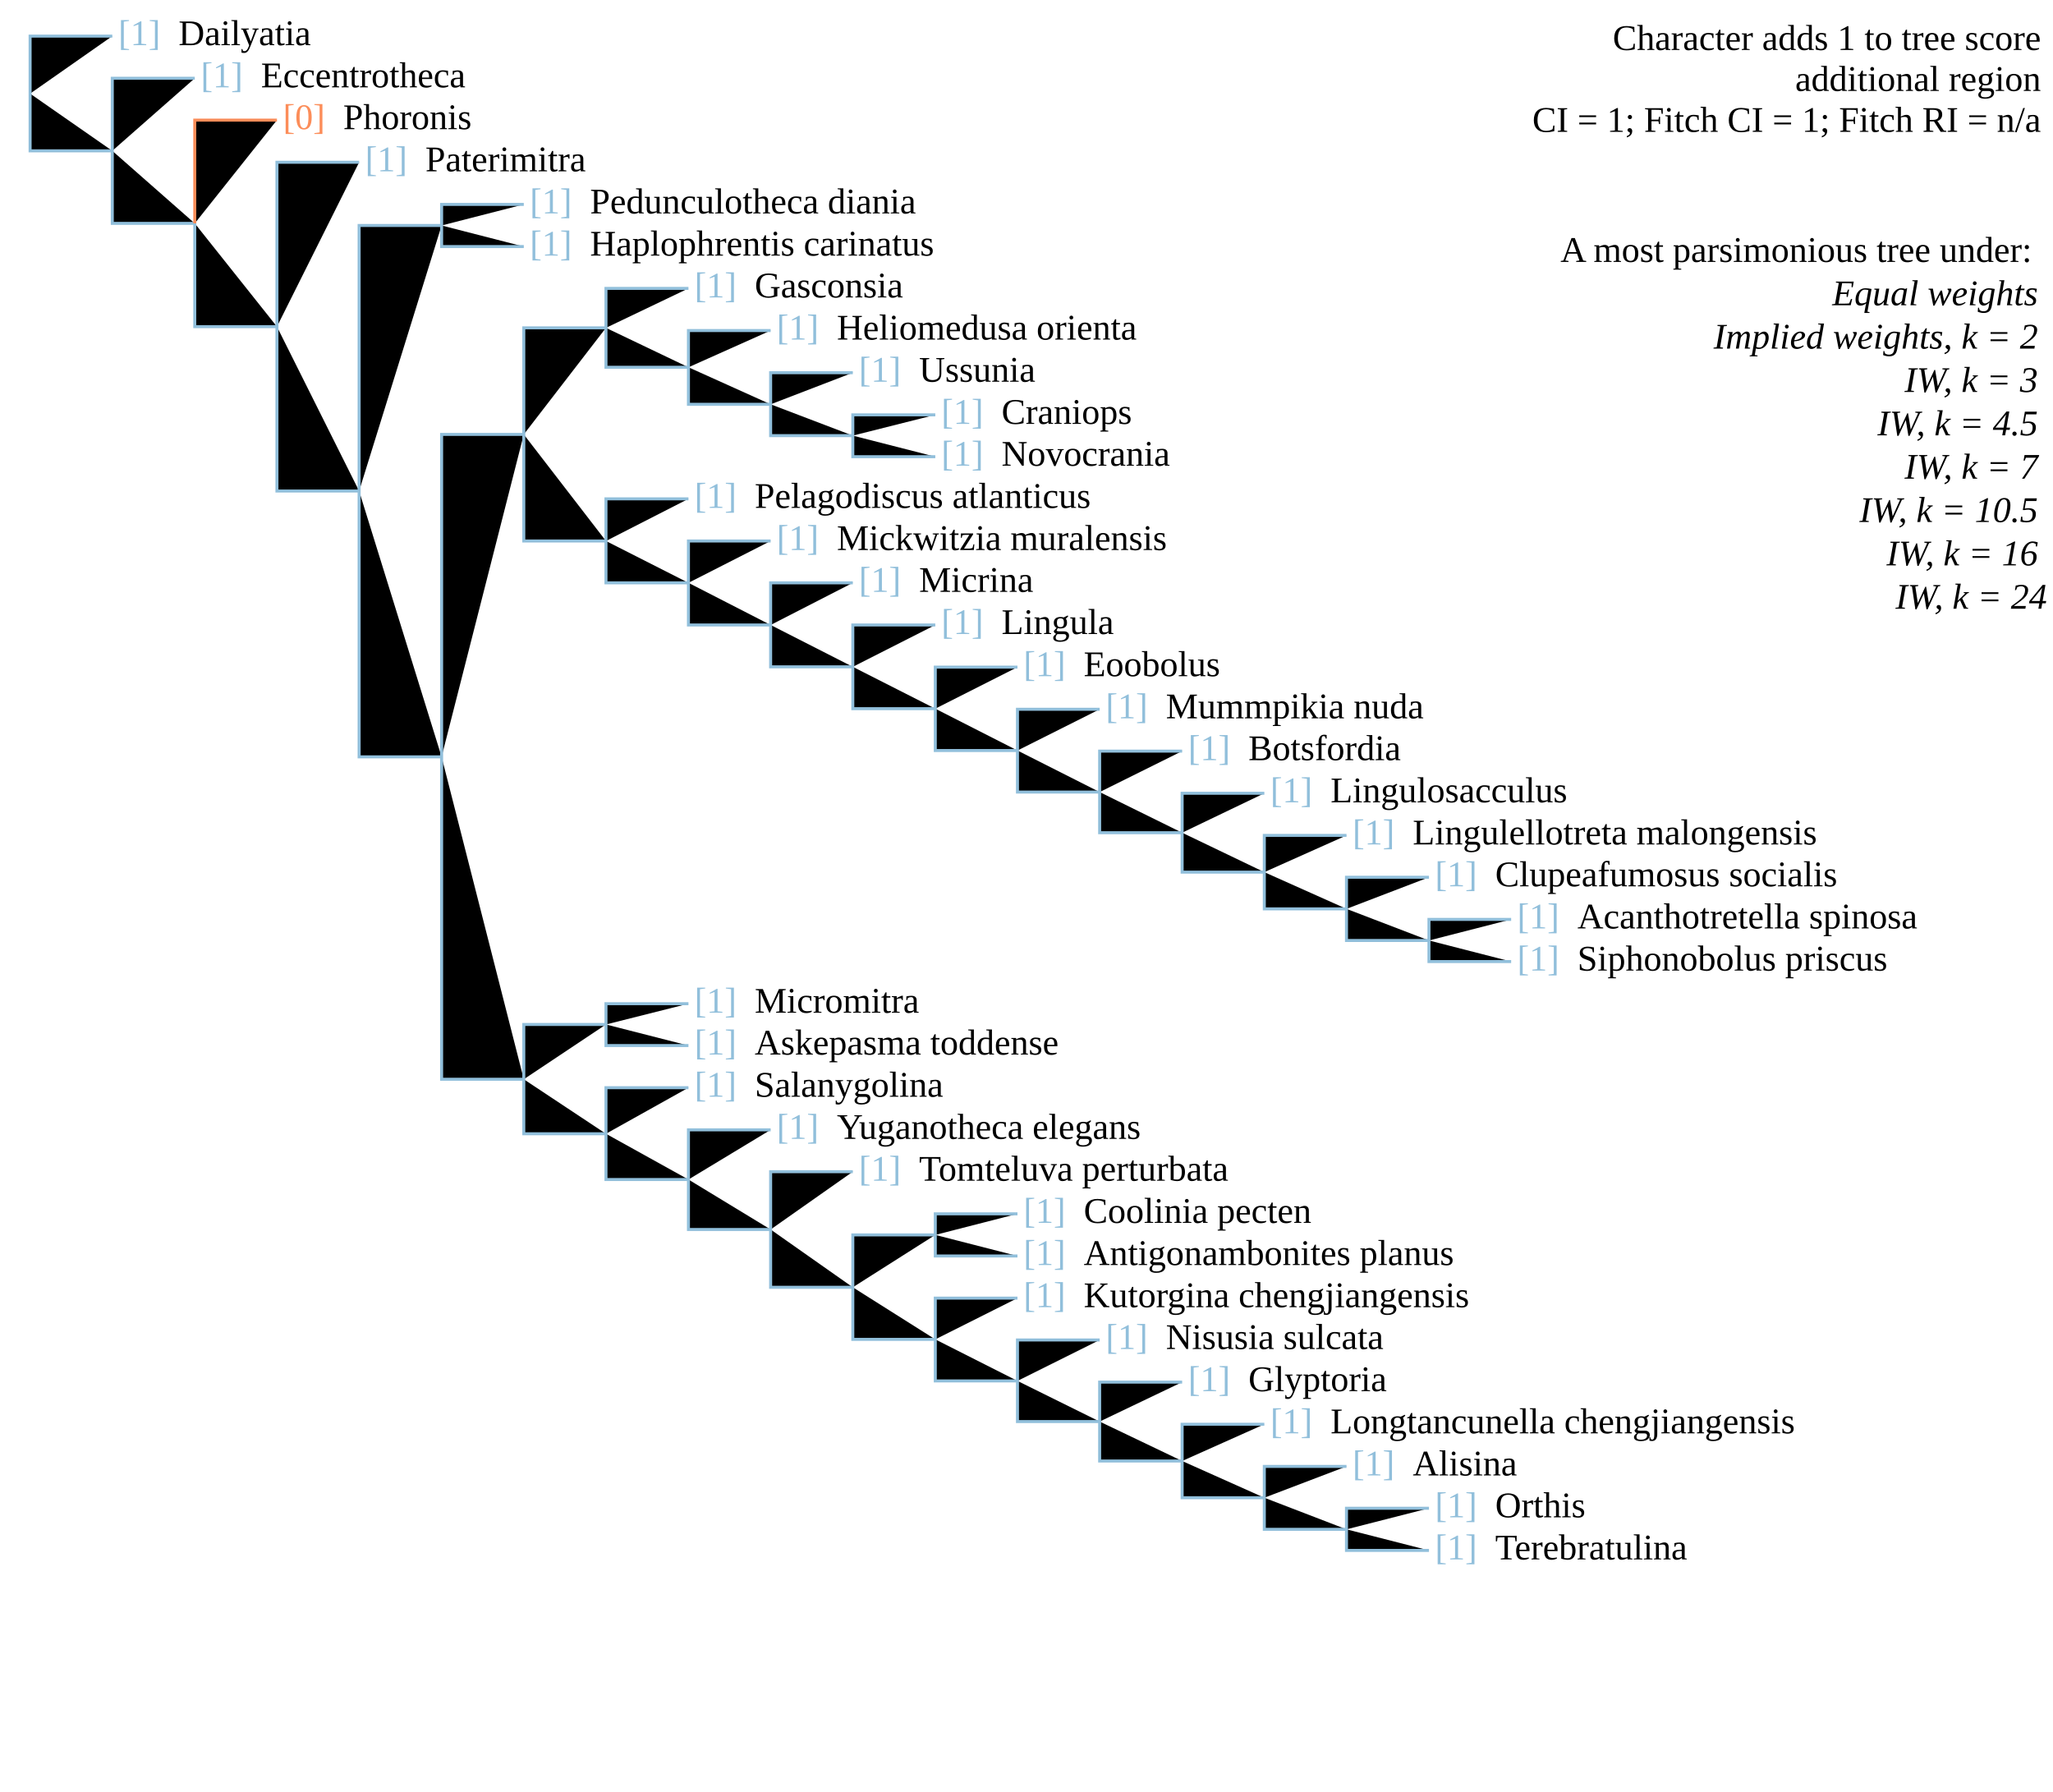
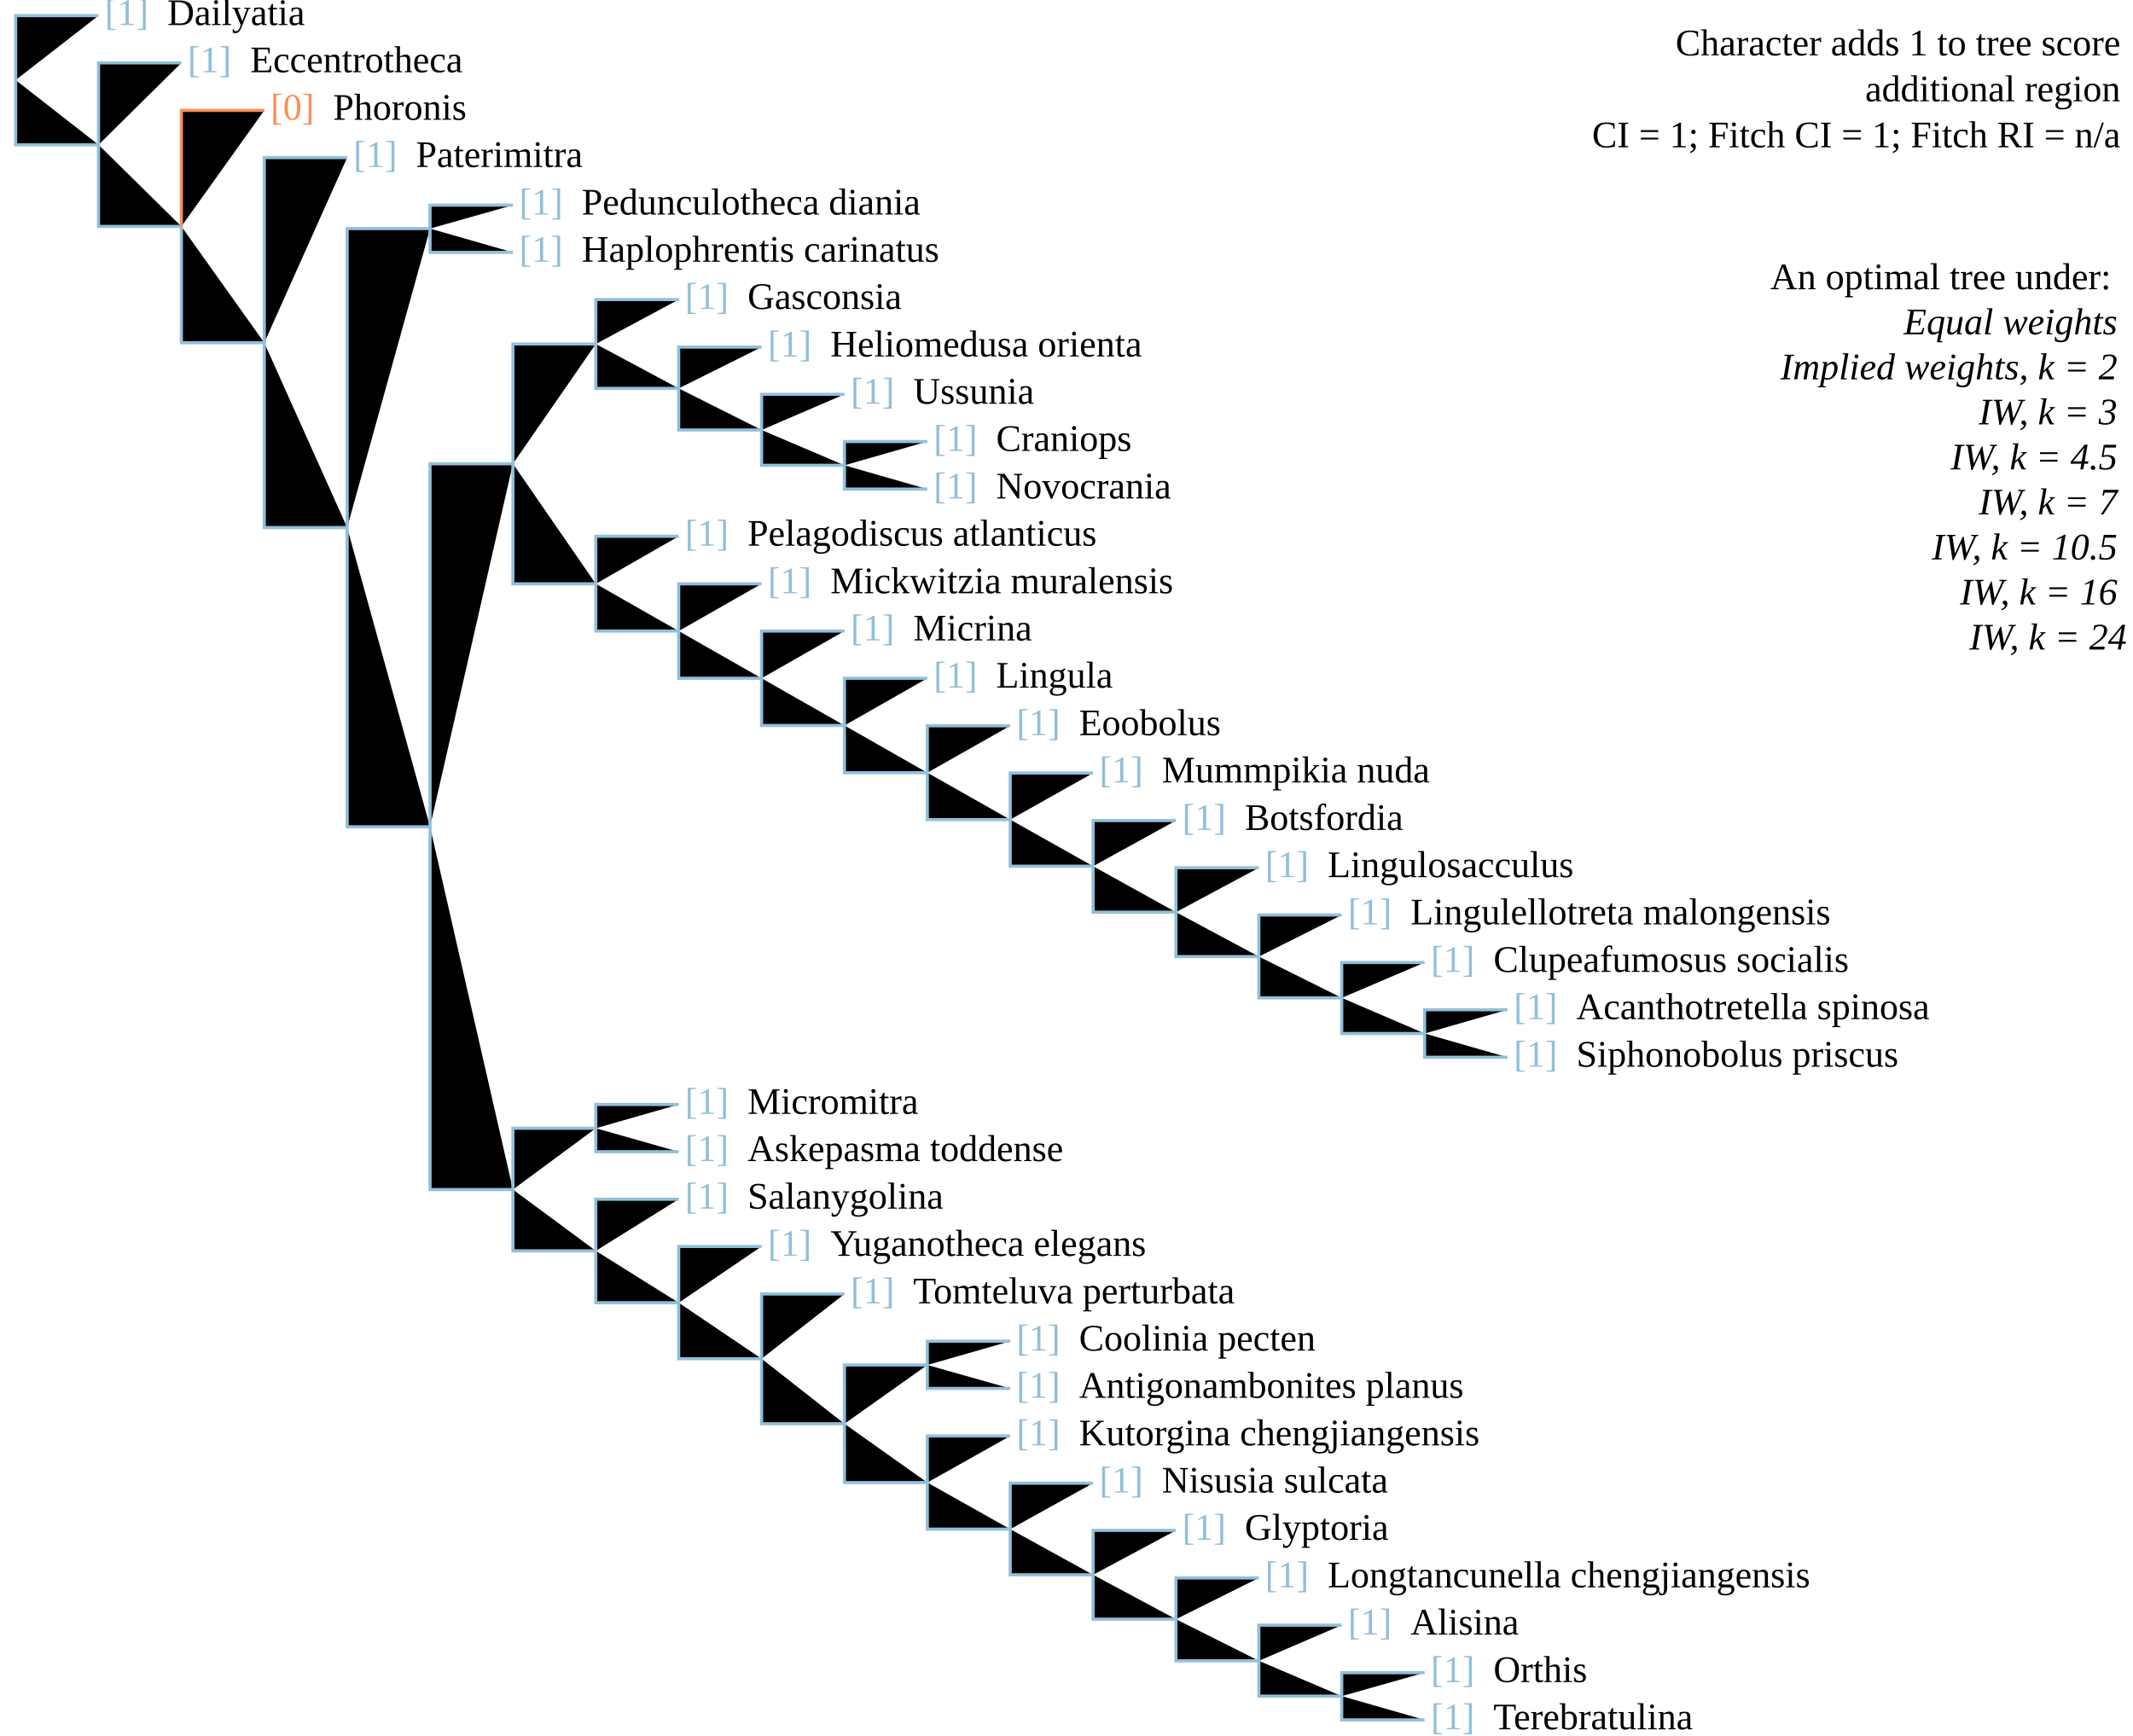
- <svg xmlns="http://www.w3.org/2000/svg" version="1.1" width="682" height="595" class="tree" char="1">
-   <text x="678" y="16.6" text-anchor="end" class="stepsLabel">Character adds <tspan class="score">1</tspan> to tree score</text>
-   <text x="678" y="30.2" text-anchor="end" class="stepsLabel">
+ <svg xmlns="http://www.w3.org/2000/svg" version="1.1" width="682" height="555" class="tree" char="1">
+   <text x="678" y="17.7" text-anchor="end" class="stepsLabel">Character adds <tspan class="score">1</tspan> to tree score</text>
+   <text x="678" y="32.4" text-anchor="end" class="stepsLabel">
    <tspan class="score" /> additional region</text>
-   <text x="678" y="43.8" text-anchor="end" class="stepsLabel">CI = 1; Fitch CI = 1; Fitch RI = n/a</text>
-   <text x="678" y="71" text-anchor="end" class="stepsLabel">
-     <tspan dy="16">A most parsimonious tree under:</tspan>
+   <text x="678" y="47.1" text-anchor="end" class="stepsLabel">CI = 1; Fitch CI = 1; Fitch RI = n/a</text>
+   <text x="678" y="76.5" text-anchor="end" class="stepsLabel">
+     <tspan dy="16">An optimal tree under:</tspan>
    <tspan x="680" style="font-style:italic" class="thisAn" dy="1.2em">Equal weights</tspan>
    <tspan x="680" style="font-style:italic" class="notThisAn" dy="1.2em">Implied weights, k = 2</tspan>
    <tspan x="680" style="font-style:italic" class="notThisAn" dy="1.2em">IW, k = 3</tspan>
    <tspan x="680" style="font-style:italic" class="notThisAn" dy="1.2em">IW, k = 4.5</tspan>
    <tspan x="680" style="font-style:italic" class="notThisAn" dy="1.2em">IW, k = 7</tspan>
    <tspan x="680" style="font-style:italic" class="notThisAn" dy="1.2em">IW, k = 10.5</tspan>
    <tspan x="680" style="font-style:italic" class="notThisAn" dy="1.2em">IW, k = 16</tspan>
    <tspan x="680" style="font-style:italic" class="notThisAn" dy="1.2em">IW, k = 24</tspan>
  </text>
-   <text x="39.3" y="15" fill="#91bfdb" class="flag">[1]</text>
-   <text x="59.3" y="15" class="taxonLabel">Dailyatia</text>
-   <text x="66.7" y="29" fill="#91bfdb" class="flag">[1]</text>
-   <text x="86.7" y="29" class="taxonLabel">Eccentrotheca</text>
-   <text x="94" y="42.9" fill="#fc8d59" class="flag">[0]</text>
-   <text x="114" y="42.9" class="taxonLabel">Phoronis</text>
-   <text x="121.3" y="56.9" fill="#91bfdb" class="flag">[1]</text>
-   <text x="141.3" y="56.9" class="taxonLabel">Paterimitra</text>
-   <text x="176" y="70.9" fill="#91bfdb" class="flag">[1]</text>
-   <text x="196" y="70.9" class="taxonLabel">Pedunculotheca diania</text>
-   <text x="176" y="84.9" fill="#91bfdb" class="flag">[1]</text>
-   <text x="196" y="84.9" class="taxonLabel">Haplophrentis carinatus</text>
-   <text x="230.7" y="98.8" fill="#91bfdb" class="flag">[1]</text>
-   <text x="250.7" y="98.8" class="taxonLabel">Gasconsia</text>
-   <text x="258" y="112.8" fill="#91bfdb" class="flag">[1]</text>
-   <text x="278" y="112.8" class="taxonLabel">Heliomedusa orienta</text>
-   <text x="285.3" y="126.8" fill="#91bfdb" class="flag">[1]</text>
-   <text x="305.3" y="126.8" class="taxonLabel">Ussunia</text>
-   <text x="312.7" y="140.8" fill="#91bfdb" class="flag">[1]</text>
-   <text x="332.7" y="140.8" class="taxonLabel">Craniops</text>
-   <text x="312.7" y="154.7" fill="#91bfdb" class="flag">[1]</text>
-   <text x="332.7" y="154.7" class="taxonLabel">Novocrania</text>
-   <text x="230.7" y="168.7" fill="#91bfdb" class="flag">[1]</text>
-   <text x="250.7" y="168.7" class="taxonLabel">Pelagodiscus atlanticus</text>
-   <text x="258" y="182.7" fill="#91bfdb" class="flag">[1]</text>
-   <text x="278" y="182.7" class="taxonLabel">Mickwitzia muralensis</text>
-   <text x="285.3" y="196.6" fill="#91bfdb" class="flag">[1]</text>
-   <text x="305.3" y="196.6" class="taxonLabel">Micrina</text>
-   <text x="312.7" y="210.6" fill="#91bfdb" class="flag">[1]</text>
-   <text x="332.7" y="210.6" class="taxonLabel">Lingula</text>
-   <text x="340" y="224.6" fill="#91bfdb" class="flag">[1]</text>
-   <text x="360" y="224.6" class="taxonLabel">Eoobolus</text>
-   <text x="367.3" y="238.6" fill="#91bfdb" class="flag">[1]</text>
-   <text x="387.3" y="238.6" class="taxonLabel">Mummpikia nuda</text>
-   <text x="394.7" y="252.5" fill="#91bfdb" class="flag">[1]</text>
-   <text x="414.7" y="252.5" class="taxonLabel">Botsfordia</text>
-   <text x="422" y="266.5" fill="#91bfdb" class="flag">[1]</text>
-   <text x="442" y="266.5" class="taxonLabel">Lingulosacculus</text>
-   <text x="449.3" y="280.5" fill="#91bfdb" class="flag">[1]</text>
-   <text x="469.3" y="280.5" class="taxonLabel">Lingulellotreta malongensis</text>
-   <text x="476.7" y="294.4" fill="#91bfdb" class="flag">[1]</text>
-   <text x="496.7" y="294.4" class="taxonLabel">Clupeafumosus socialis</text>
-   <text x="504" y="308.4" fill="#91bfdb" class="flag">[1]</text>
-   <text x="524" y="308.4" class="taxonLabel">Acanthotretella spinosa</text>
-   <text x="504" y="322.4" fill="#91bfdb" class="flag">[1]</text>
-   <text x="524" y="322.4" class="taxonLabel">Siphonobolus priscus</text>
-   <text x="230.7" y="350.3" fill="#91bfdb" class="flag">[1]</text>
-   <text x="250.7" y="350.3" class="taxonLabel">Askepasma toddense</text>
-   <text x="230.7" y="336.4" fill="#91bfdb" class="flag">[1]</text>
-   <text x="250.7" y="336.4" class="taxonLabel">Micromitra</text>
-   <text x="230.7" y="364.3" fill="#91bfdb" class="flag">[1]</text>
-   <text x="250.7" y="364.3" class="taxonLabel">Salanygolina</text>
-   <text x="285.3" y="392.2" fill="#91bfdb" class="flag">[1]</text>
-   <text x="305.3" y="392.2" class="taxonLabel">Tomteluva perturbata</text>
-   <text x="258" y="378.3" fill="#91bfdb" class="flag">[1]</text>
-   <text x="278" y="378.3" class="taxonLabel">Yuganotheca elegans</text>
-   <text x="340" y="434.2" fill="#91bfdb" class="flag">[1]</text>
-   <text x="360" y="434.2" class="taxonLabel">Kutorgina chengjiangensis</text>
-   <text x="367.3" y="448.1" fill="#91bfdb" class="flag">[1]</text>
-   <text x="387.3" y="448.1" class="taxonLabel">Nisusia sulcata</text>
-   <text x="394.7" y="462.1" fill="#91bfdb" class="flag">[1]</text>
-   <text x="414.7" y="462.1" class="taxonLabel">Glyptoria</text>
-   <text x="422" y="476.1" fill="#91bfdb" class="flag">[1]</text>
-   <text x="442" y="476.1" class="taxonLabel">Longtancunella chengjiangensis</text>
-   <text x="449.3" y="490.1" fill="#91bfdb" class="flag">[1]</text>
-   <text x="469.3" y="490.1" class="taxonLabel">Alisina</text>
-   <text x="476.7" y="504" fill="#91bfdb" class="flag">[1]</text>
-   <text x="496.7" y="504" class="taxonLabel">Orthis</text>
-   <text x="476.7" y="518" fill="#91bfdb" class="flag">[1]</text>
-   <text x="496.7" y="518" class="taxonLabel">Terebratulina</text>
-   <text x="340" y="406.2" fill="#91bfdb" class="flag">[1]</text>
-   <text x="360" y="406.2" class="taxonLabel">Coolinia pecten</text>
-   <text x="340" y="420.2" fill="#91bfdb" class="flag">[1]</text>
-   <text x="360" y="420.2" class="taxonLabel">Antigonambonites planus</text>
-   <path d="M10,31.1V12H37.3M10,31.1V50.1H37.3M37.3,50.1V26H64.7M37.3,50.1V74.2H64.7M64.7,74.2V108.5H92M92,108.5V53.9H119.3M92,108.5V163.1H119.3M119.3,163.1V74.9H146.7M146.7,74.9V67.9H174M146.7,74.9V81.9H174M119.3,163.1V251.4H146.7M146.7,251.4V144.3H174M174,144.3V108.9H201.3M201.3,108.9V95.8H228.7M201.3,108.9V122H228.7M228.7,122V109.8H256M228.7,122V134.3H256M256,134.3V123.8H283.3M256,134.3V144.7H283.3M283.3,144.7V137.8H310.7M283.3,144.7V151.7H310.7M174,144.3V179.7H201.3M201.3,179.7V165.7H228.7M201.3,179.7V193.6H228.7M228.7,193.6V179.7H256M228.7,193.6V207.6H256M256,207.6V193.6H283.3M256,207.6V221.5H283.3M283.3,221.5V207.6H310.7M283.3,221.5V235.4H310.7M310.7,235.4V221.6H338M310.7,235.4V249.3H338M338,249.3V235.6H365.3M338,249.3V263.1H365.3M365.3,263.1V249.5H392.7M365.3,263.1V276.6H392.7M392.7,276.6V263.5H420M392.7,276.6V289.7H420M420,289.7V277.5H447.3M420,289.7V301.9H447.3M447.3,301.9V291.4H474.7M447.3,301.9V312.4H474.7M474.7,312.4V305.4H502M474.7,312.4V319.4H502M146.7,251.4V358.5H174M174,358.5V340.3H201.3M201.3,340.3V333.4H228.7M201.3,340.3V347.3H228.7M174,358.5V376.6H201.3M201.3,376.6V361.3H228.7M201.3,376.6V391.8H228.7M228.7,391.8V375.3H256M228.7,391.8V408.4H256M256,408.4V389.2H283.3M256,408.4V427.6H283.3M283.3,427.6V410.2H310.7M310.7,410.2V403.2H338M310.7,410.2V417.2H338M283.3,427.6V444.9H310.7M310.7,444.9V431.2H338M310.7,444.9V458.7H338M338,458.7V445.1H365.3M338,458.7V472.2H365.3M365.3,472.2V459.1H392.7M365.3,472.2V485.3H392.7M392.7,485.3V473.1H420M392.7,485.3V497.5H420M420,497.5V487.1H447.3M420,497.5V508H447.3M447.3,508V501H474.7M447.3,508V515H474.7" stroke="#91bfdb" />
-   <path d="M64.7,74.2V39.9H92" stroke="#fc8d59" />
+   <text x="33.5" y="8" fill="#91bfdb" class="flag">[1]</text>
+   <text x="53.5" y="8" class="taxonLabel">Dailyatia</text>
+   <text x="60" y="23.1" fill="#91bfdb" class="flag">[1]</text>
+   <text x="80" y="23.1" class="taxonLabel">Eccentrotheca</text>
+   <text x="86.5" y="38.3" fill="#fc8d59" class="flag">[0]</text>
+   <text x="106.5" y="38.3" class="taxonLabel">Phoronis</text>
+   <text x="113" y="53.4" fill="#91bfdb" class="flag">[1]</text>
+   <text x="133" y="53.4" class="taxonLabel">Paterimitra</text>
+   <text x="166" y="68.6" fill="#91bfdb" class="flag">[1]</text>
+   <text x="186" y="68.6" class="taxonLabel">Pedunculotheca diania</text>
+   <text x="166" y="83.7" fill="#91bfdb" class="flag">[1]</text>
+   <text x="186" y="83.7" class="taxonLabel">Haplophrentis carinatus</text>
+   <text x="219" y="98.8" fill="#91bfdb" class="flag">[1]</text>
+   <text x="239" y="98.8" class="taxonLabel">Gasconsia</text>
+   <text x="245.5" y="114" fill="#91bfdb" class="flag">[1]</text>
+   <text x="265.5" y="114" class="taxonLabel">Heliomedusa orienta</text>
+   <text x="272" y="129.1" fill="#91bfdb" class="flag">[1]</text>
+   <text x="292" y="129.1" class="taxonLabel">Ussunia</text>
+   <text x="298.5" y="144.2" fill="#91bfdb" class="flag">[1]</text>
+   <text x="318.5" y="144.2" class="taxonLabel">Craniops</text>
+   <text x="298.5" y="159.4" fill="#91bfdb" class="flag">[1]</text>
+   <text x="318.5" y="159.4" class="taxonLabel">Novocrania</text>
+   <text x="219" y="174.5" fill="#91bfdb" class="flag">[1]</text>
+   <text x="239" y="174.5" class="taxonLabel">Pelagodiscus atlanticus</text>
+   <text x="245.5" y="189.7" fill="#91bfdb" class="flag">[1]</text>
+   <text x="265.5" y="189.7" class="taxonLabel">Mickwitzia muralensis</text>
+   <text x="272" y="204.8" fill="#91bfdb" class="flag">[1]</text>
+   <text x="292" y="204.8" class="taxonLabel">Micrina</text>
+   <text x="298.5" y="219.9" fill="#91bfdb" class="flag">[1]</text>
+   <text x="318.5" y="219.9" class="taxonLabel">Lingula</text>
+   <text x="325" y="235.1" fill="#91bfdb" class="flag">[1]</text>
+   <text x="345" y="235.1" class="taxonLabel">Eoobolus</text>
+   <text x="351.5" y="250.2" fill="#91bfdb" class="flag">[1]</text>
+   <text x="371.5" y="250.2" class="taxonLabel">Mummpikia nuda</text>
+   <text x="378" y="265.4" fill="#91bfdb" class="flag">[1]</text>
+   <text x="398" y="265.4" class="taxonLabel">Botsfordia</text>
+   <text x="404.5" y="280.5" fill="#91bfdb" class="flag">[1]</text>
+   <text x="424.5" y="280.5" class="taxonLabel">Lingulosacculus</text>
+   <text x="431" y="295.6" fill="#91bfdb" class="flag">[1]</text>
+   <text x="451" y="295.6" class="taxonLabel">Lingulellotreta malongensis</text>
+   <text x="457.5" y="310.8" fill="#91bfdb" class="flag">[1]</text>
+   <text x="477.5" y="310.8" class="taxonLabel">Clupeafumosus socialis</text>
+   <text x="484" y="325.9" fill="#91bfdb" class="flag">[1]</text>
+   <text x="504" y="325.9" class="taxonLabel">Acanthotretella spinosa</text>
+   <text x="484" y="341.1" fill="#91bfdb" class="flag">[1]</text>
+   <text x="504" y="341.1" class="taxonLabel">Siphonobolus priscus</text>
+   <text x="219" y="371.3" fill="#91bfdb" class="flag">[1]</text>
+   <text x="239" y="371.3" class="taxonLabel">Askepasma toddense</text>
+   <text x="219" y="356.2" fill="#91bfdb" class="flag">[1]</text>
+   <text x="239" y="356.2" class="taxonLabel">Micromitra</text>
+   <text x="219" y="386.5" fill="#91bfdb" class="flag">[1]</text>
+   <text x="239" y="386.5" class="taxonLabel">Salanygolina</text>
+   <text x="272" y="416.8" fill="#91bfdb" class="flag">[1]</text>
+   <text x="292" y="416.8" class="taxonLabel">Tomteluva perturbata</text>
+   <text x="245.5" y="401.6" fill="#91bfdb" class="flag">[1]</text>
+   <text x="265.5" y="401.6" class="taxonLabel">Yuganotheca elegans</text>
+   <text x="325" y="462.2" fill="#91bfdb" class="flag">[1]</text>
+   <text x="345" y="462.2" class="taxonLabel">Kutorgina chengjiangensis</text>
+   <text x="351.5" y="477.3" fill="#91bfdb" class="flag">[1]</text>
+   <text x="371.5" y="477.3" class="taxonLabel">Nisusia sulcata</text>
+   <text x="378" y="492.4" fill="#91bfdb" class="flag">[1]</text>
+   <text x="398" y="492.4" class="taxonLabel">Glyptoria</text>
+   <text x="404.5" y="507.6" fill="#91bfdb" class="flag">[1]</text>
+   <text x="424.5" y="507.6" class="taxonLabel">Longtancunella chengjiangensis</text>
+   <text x="431" y="522.7" fill="#91bfdb" class="flag">[1]</text>
+   <text x="451" y="522.7" class="taxonLabel">Alisina</text>
+   <text x="457.5" y="537.9" fill="#91bfdb" class="flag">[1]</text>
+   <text x="477.5" y="537.9" class="taxonLabel">Orthis</text>
+   <text x="457.5" y="553" fill="#91bfdb" class="flag">[1]</text>
+   <text x="477.5" y="553" class="taxonLabel">Terebratulina</text>
+   <text x="325" y="431.9" fill="#91bfdb" class="flag">[1]</text>
+   <text x="345" y="431.9" class="taxonLabel">Coolinia pecten</text>
+   <text x="325" y="447" fill="#91bfdb" class="flag">[1]</text>
+   <text x="345" y="447" class="taxonLabel">Antigonambonites planus</text>
+   <path d="M5,25.6V5H31.5M5,25.6V46.3H31.5M31.5,46.3V20.1H58M31.5,46.3V72.4H58M58,72.4V109.6H84.5M84.5,109.6V50.4H111M84.5,109.6V168.7H111M111,168.7V73.1H137.5M137.5,73.1V65.6H164M137.5,73.1V80.7H164M111,168.7V264.4H137.5M137.5,264.4V148.3H164M164,148.3V110H190.5M190.5,110V95.8H217M190.5,110V124.2H217M217,124.2V111H243.5M217,124.2V137.5H243.5M243.5,137.5V126.1H270M243.5,137.5V148.8H270M270,148.8V141.2H296.5M270,148.8V156.4H296.5M164,148.3V186.7H190.5M190.5,186.7V171.5H217M190.5,186.7V201.8H217M217,201.8V186.7H243.5M217,201.8V216.9H243.5M243.5,216.9V201.8H270M243.5,216.9V232H270M270,232V216.9H296.5M270,232V247.1H296.5M296.5,247.1V232.1H323M296.5,247.1V262.1H323M323,262.1V247.2H349.5M323,262.1V277H349.5M349.5,277V262.4H376M349.5,277V291.7H376M376,291.7V277.5H402.5M376,291.7V305.9H402.5M402.5,305.9V292.6H429M402.5,305.9V319.1H429M429,319.1V307.8H455.5M429,319.1V330.5H455.5M455.5,330.5V322.9H482M455.5,330.5V338.1H482M137.5,264.4V380.4H164M164,380.4V360.8H190.5M190.5,360.8V353.2H217M190.5,360.8V368.3H217M164,380.4V400H190.5M190.5,400V383.5H217M190.5,400V416.6H217M217,416.6V398.6H243.5M217,416.6V434.5H243.5M243.5,434.5V413.8H270M243.5,434.5V455.3H270M270,455.3V436.5H296.5M296.5,436.5V428.9H323M296.5,436.5V444H323M270,455.3V474.1H296.5M296.5,474.1V459.2H323M296.5,474.1V489H323M323,489V474.3H349.5M323,489V503.6H349.5M349.5,503.6V489.4H376M349.5,503.6V517.8H376M376,517.8V504.6H402.5M376,517.8V531.1H402.5M402.5,531.1V519.7H429M402.5,531.1V542.4H429M429,542.4V534.9H455.5M429,542.4V550H455.5" stroke="#91bfdb" />
+   <path d="M58,72.4V35.3H84.5" stroke="#fc8d59" />
</svg>
